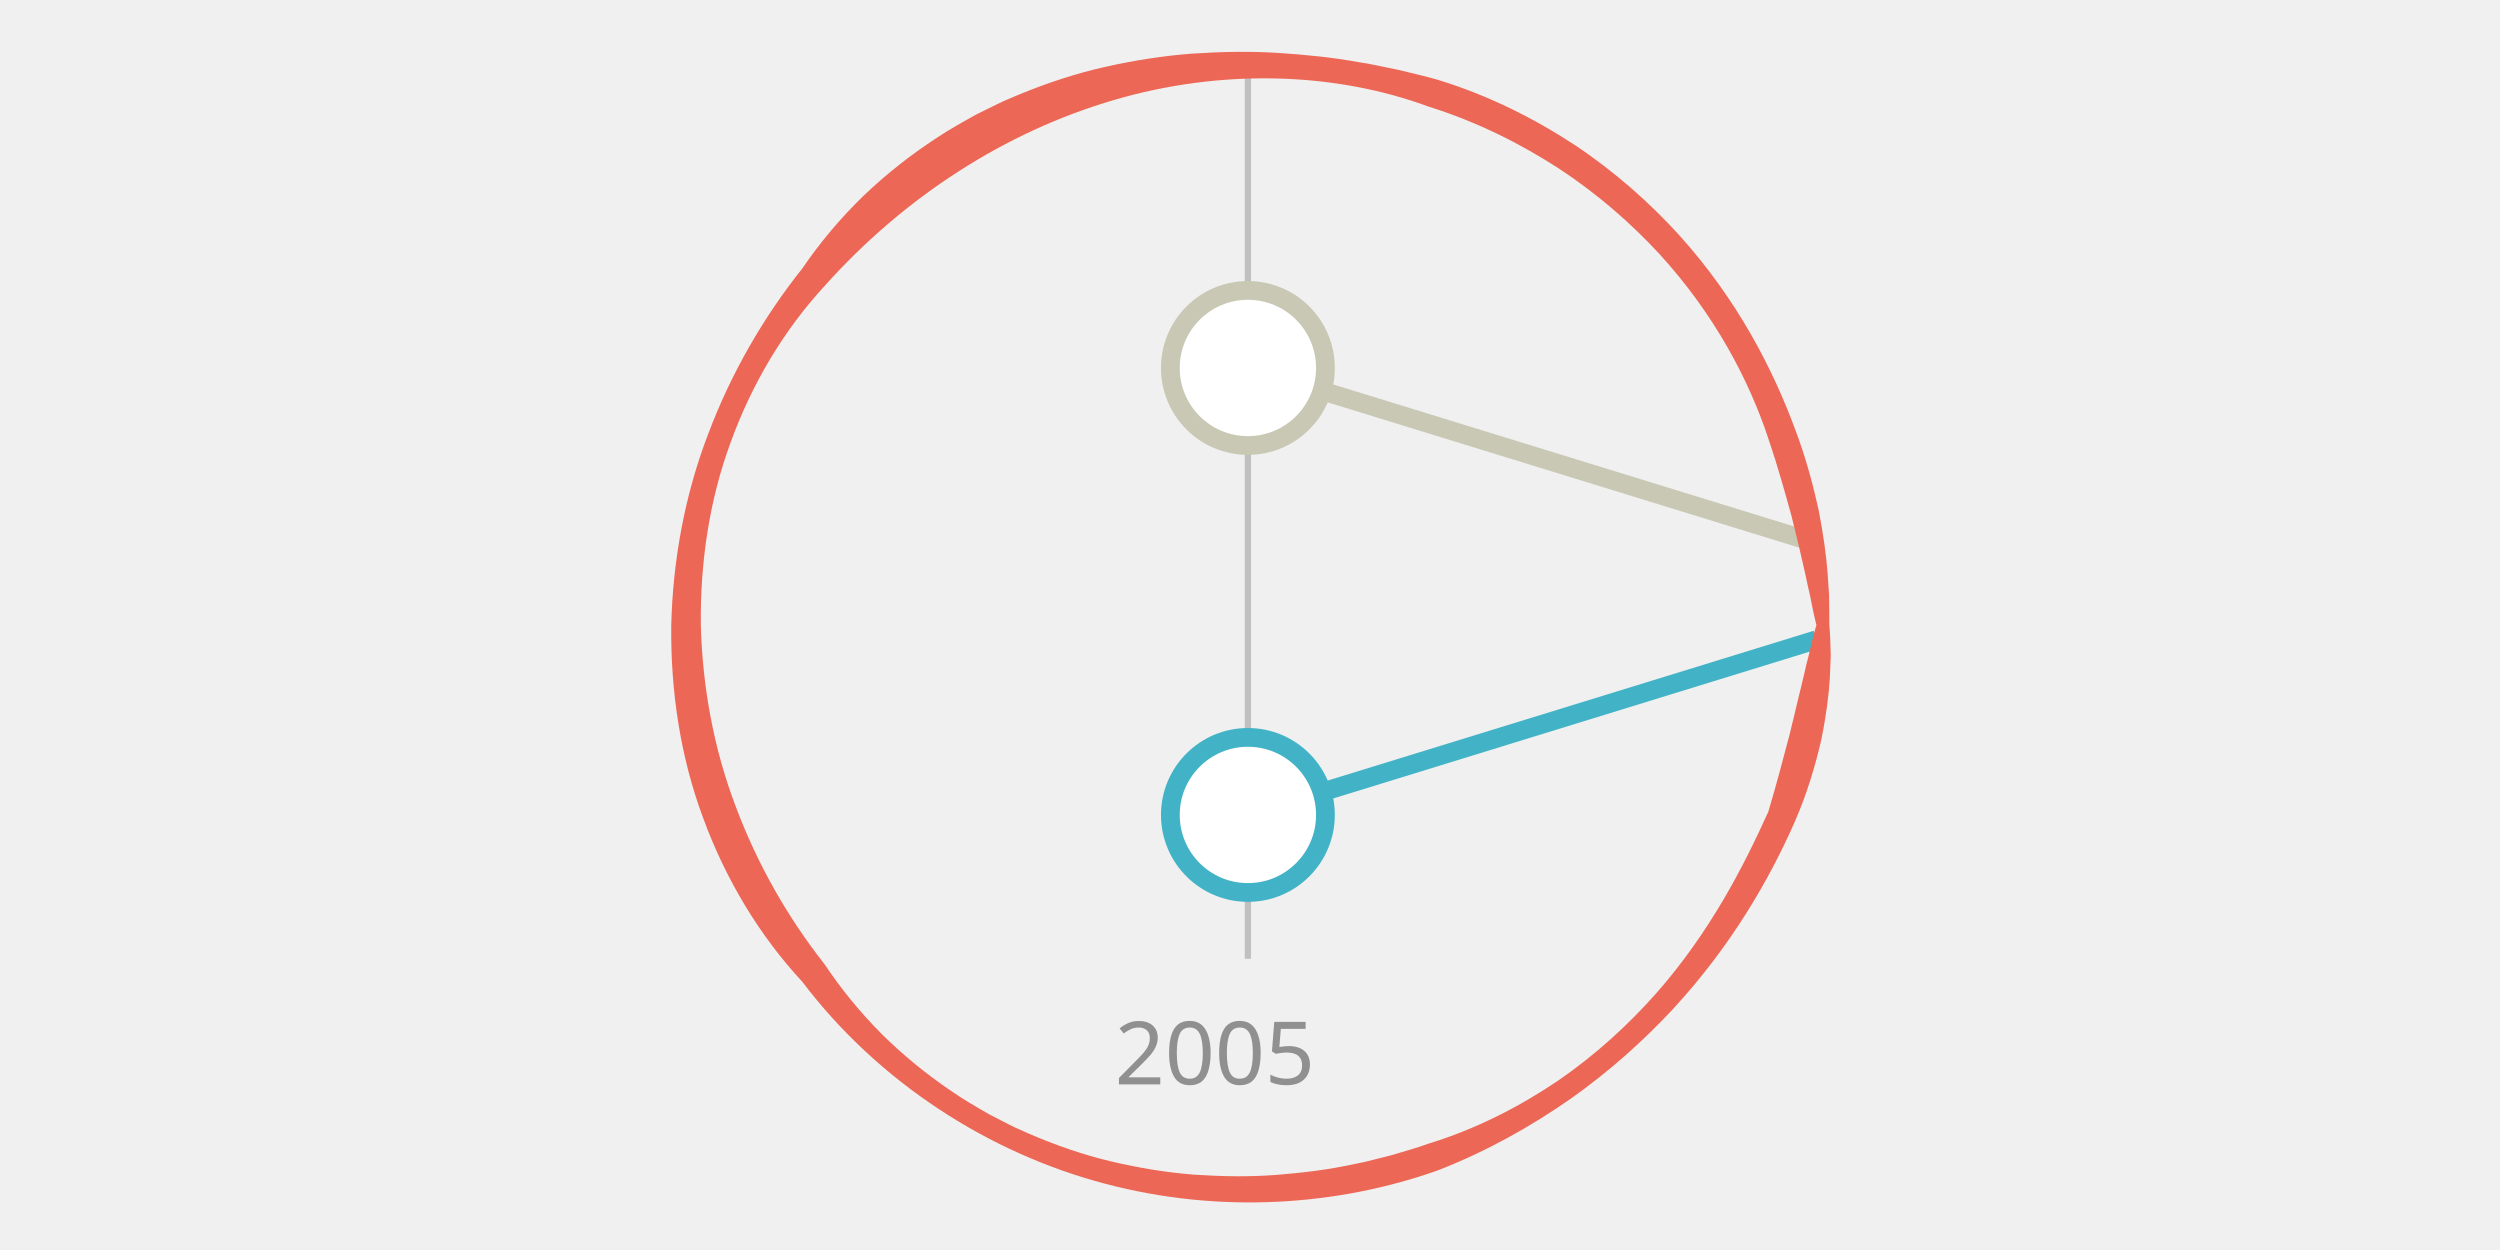
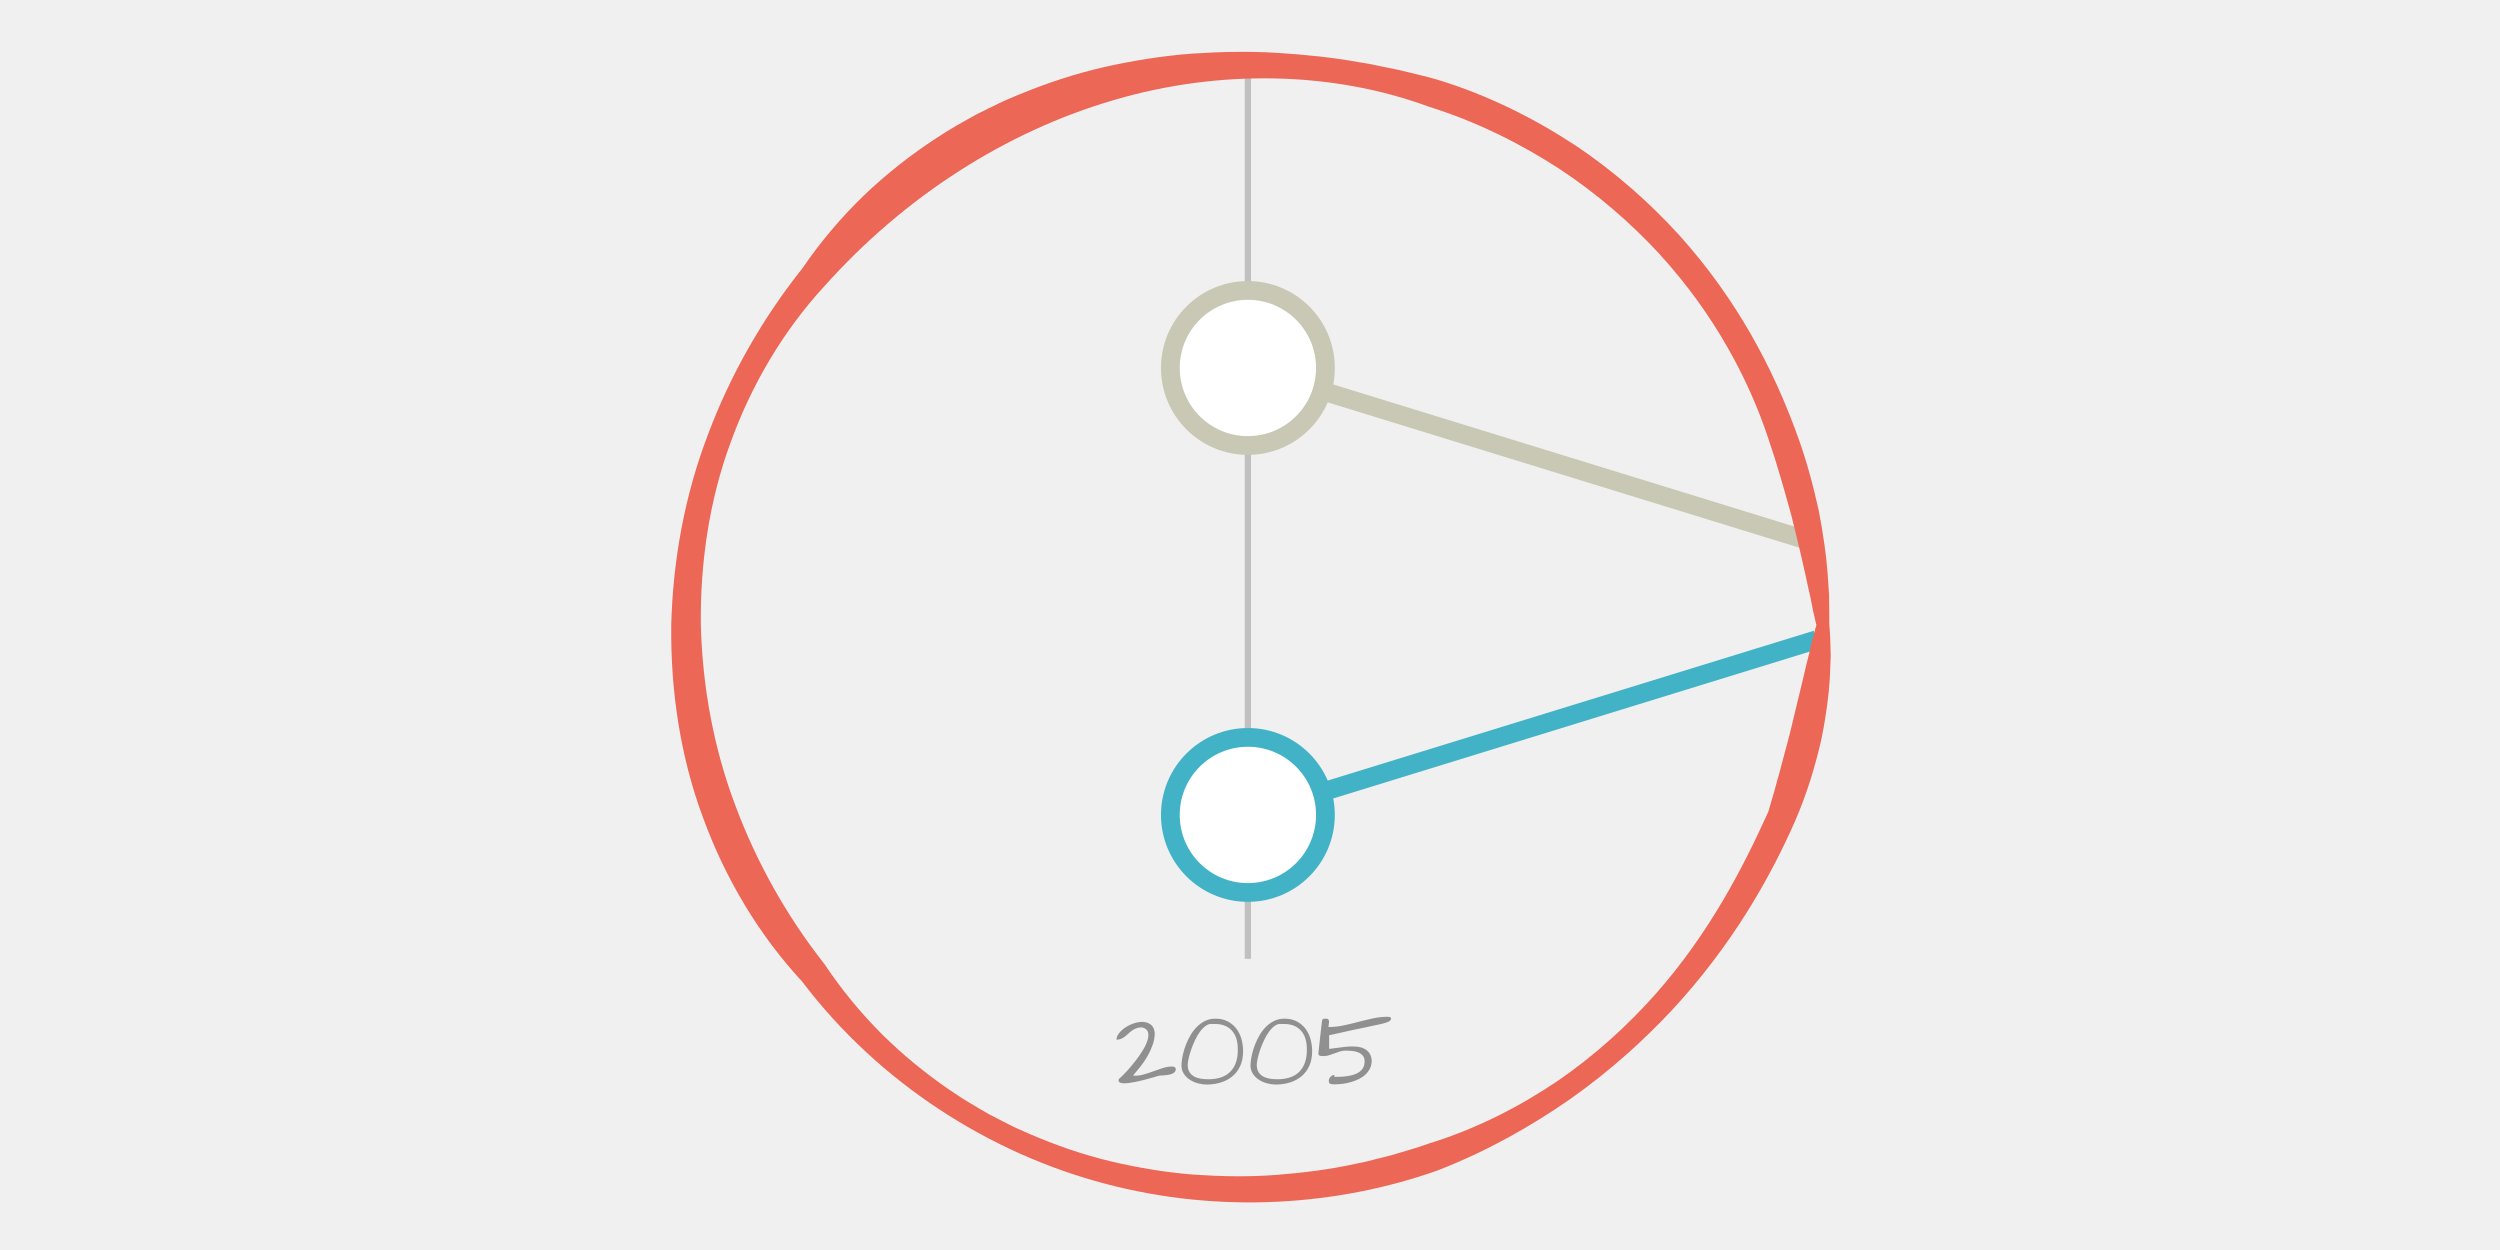
<svg xmlns="http://www.w3.org/2000/svg" version="1.1" id="Layer_1" x="0px" y="0px" width="400px" height="200px" viewBox="0 0 400 200" enable-background="new 0 0 400 200" xml:space="preserve">
-   <text transform="matrix(1 0 0 1 178.3604 173.499)" fill="#909090" font-family="'ArchitectsDaughter'" font-size="14">2005</text>
+   <g enable-background="new    ">
+     <path fill="#909090" d="M179.017,172.651c0.383-0.337,0.811-0.764,1.285-1.278c0.474-0.515,0.934-1.062,1.381-1.641   c0.446-0.579,0.848-1.162,1.203-1.75s0.604-1.133,0.745-1.634c0.141-0.501,0.148-0.928,0.021-1.278   c-0.128-0.351-0.451-0.581-0.971-0.69c-0.328,0-0.618,0.048-0.868,0.144c-0.251,0.096-0.479,0.217-0.684,0.362   s-0.396,0.306-0.574,0.479s-0.362,0.333-0.554,0.479s-0.396,0.267-0.615,0.362s-0.47,0.144-0.752,0.144   c0.009-0.374,0.162-0.738,0.458-1.094c0.296-0.355,0.661-0.67,1.094-0.943c0.433-0.273,0.904-0.485,1.415-0.636   c0.51-0.15,0.991-0.203,1.442-0.157s0.836,0.205,1.155,0.479c0.319,0.273,0.506,0.697,0.561,1.271c0,0.629-0.107,1.253-0.321,1.873   c-0.214,0.62-0.488,1.222-0.82,1.805c-0.333,0.583-0.707,1.14-1.121,1.668c-0.415,0.528-0.818,1.021-1.21,1.477   c0.528,0.046,1.06-0.005,1.593-0.15s1.06-0.314,1.579-0.506s1.037-0.371,1.552-0.54c0.515-0.169,1.027-0.253,1.538-0.253   c0.137,0,0.267,0.032,0.39,0.096s0.185,0.183,0.185,0.355s-0.06,0.319-0.178,0.438c-0.119,0.118-0.269,0.214-0.451,0.287   c-0.183,0.073-0.381,0.125-0.595,0.157c-0.214,0.032-0.417,0.057-0.608,0.075s-0.358,0.027-0.499,0.027   c-0.142,0-0.226,0.005-0.253,0.014c-0.101,0.019-0.28,0.066-0.54,0.144s-0.565,0.166-0.916,0.267   c-0.351,0.101-0.729,0.203-1.135,0.308c-0.406,0.104-0.812,0.198-1.217,0.28c-0.406,0.082-0.791,0.146-1.155,0.191   c-0.365,0.046-0.675,0.06-0.93,0.041c-0.255-0.019-0.444-0.08-0.567-0.185S178.935,172.87,179.017,172.651z" />
+     <path fill="#909090" d="M189.038,170.245c0.027-0.465,0.103-0.969,0.226-1.511s0.289-1.082,0.499-1.62   c0.209-0.538,0.462-1.055,0.759-1.552c0.296-0.497,0.64-0.937,1.032-1.319c0.392-0.383,0.829-0.688,1.312-0.916   c0.483-0.228,1.016-0.342,1.6-0.342c0.766,0,1.426,0.148,1.982,0.444c0.556,0.296,1.016,0.686,1.381,1.169   c0.364,0.483,0.633,1.037,0.807,1.661c0.173,0.624,0.26,1.27,0.26,1.935c0,0.866-0.144,1.629-0.431,2.29s-0.69,1.217-1.21,1.668   s-1.137,0.793-1.853,1.025c-0.716,0.232-1.502,0.349-2.358,0.349c-0.419,0-0.871-0.063-1.354-0.191   c-0.483-0.128-0.928-0.323-1.333-0.588c-0.406-0.265-0.736-0.604-0.991-1.019C189.111,171.313,189.001,170.819,189.038,170.245z    M190.036,170.368c0,0.483,0.096,0.875,0.287,1.176s0.444,0.535,0.759,0.704s0.665,0.282,1.053,0.342   c0.387,0.06,0.781,0.089,1.183,0.089c1.567,0,2.748-0.405,3.541-1.217s1.189-1.96,1.189-3.445c0.027-1.386-0.306-2.445-0.998-3.179   c-0.693-0.733-1.695-1.064-3.008-0.991c-0.374-0.063-0.731,0.021-1.073,0.253s-0.661,0.549-0.957,0.95   c-0.296,0.401-0.565,0.859-0.807,1.374c-0.242,0.515-0.449,1.023-0.622,1.524c-0.173,0.501-0.308,0.969-0.403,1.401   S190.036,170.122,190.036,170.368z" />
+     <path fill="#909090" d="M200.085,170.245c0.027-0.465,0.103-0.969,0.226-1.511s0.289-1.082,0.499-1.62s0.462-1.055,0.759-1.552   c0.296-0.497,0.641-0.937,1.032-1.319s0.829-0.688,1.312-0.916s1.017-0.342,1.6-0.342c0.766,0,1.427,0.148,1.982,0.444   s1.017,0.686,1.381,1.169s0.634,1.037,0.807,1.661s0.26,1.27,0.26,1.935c0,0.866-0.144,1.629-0.431,2.29s-0.69,1.217-1.21,1.668   s-1.138,0.793-1.853,1.025c-0.716,0.232-1.502,0.349-2.358,0.349c-0.419,0-0.87-0.063-1.354-0.191s-0.928-0.323-1.333-0.588   c-0.406-0.265-0.736-0.604-0.991-1.019C200.158,171.313,200.048,170.819,200.085,170.245z M201.083,170.368   c0,0.483,0.096,0.875,0.287,1.176s0.444,0.535,0.759,0.704s0.665,0.282,1.053,0.342c0.387,0.06,0.781,0.089,1.183,0.089   c1.567,0,2.748-0.405,3.541-1.217s1.189-1.96,1.189-3.445c0.027-1.386-0.306-2.445-0.998-3.179s-1.695-1.064-3.008-0.991   c-0.374-0.063-0.731,0.021-1.073,0.253s-0.661,0.549-0.957,0.95c-0.297,0.401-0.565,0.859-0.807,1.374   c-0.242,0.515-0.449,1.023-0.622,1.524s-0.308,0.969-0.403,1.401S201.083,170.122,201.083,170.368z" />
+     <path fill="#909090" d="M212.608,172.952c0-0.237,0.089-0.456,0.267-0.656s0.385-0.301,0.622-0.301v0.301   c0.273,0,0.583-0.005,0.93-0.014s0.699-0.039,1.06-0.089c0.359-0.05,0.711-0.125,1.053-0.226s0.645-0.241,0.909-0.424   s0.479-0.412,0.643-0.69s0.246-0.622,0.246-1.032c0-0.392-0.103-0.704-0.308-0.937s-0.458-0.405-0.759-0.52   s-0.627-0.187-0.978-0.219c-0.352-0.032-0.677-0.048-0.978-0.048c-0.319,0-0.624,0.046-0.916,0.137s-0.581,0.191-0.868,0.301   s-0.574,0.21-0.861,0.301s-0.581,0.137-0.882,0.137c-0.082,0-0.171,0-0.267,0s-0.188-0.012-0.273-0.034   c-0.087-0.022-0.16-0.062-0.219-0.116c-0.06-0.055-0.089-0.142-0.089-0.26c0-0.019,0.002-0.05,0.007-0.096   c0.004-0.046,0.007-0.073,0.007-0.082c0.019-0.128,0.041-0.323,0.068-0.588s0.06-0.565,0.096-0.902s0.075-0.69,0.116-1.06   s0.082-0.723,0.123-1.06s0.075-0.641,0.103-0.909s0.05-0.467,0.068-0.595c0.046-0.146,0.118-0.23,0.219-0.253   s0.214-0.034,0.342-0.034c0.219,0,0.364,0.041,0.438,0.123s0.111,0.189,0.116,0.321c0.004,0.132-0.01,0.278-0.041,0.438   c-0.032,0.159-0.048,0.312-0.048,0.458c0.802,0,1.6-0.084,2.393-0.253s1.581-0.355,2.365-0.561s1.567-0.395,2.352-0.567   s1.577-0.26,2.379-0.26c0.118,0,0.228,0.014,0.328,0.041s0.173,0.118,0.219,0.273c-0.036,0.137-0.114,0.253-0.232,0.349   s-0.31,0.187-0.574,0.273s-0.624,0.18-1.08,0.28s-1.044,0.226-1.764,0.376s-1.595,0.335-2.625,0.554s-2.247,0.487-3.65,0.807v2.188   c0.374-0.036,0.793-0.091,1.258-0.164s0.94-0.132,1.429-0.178c0.487-0.046,0.966-0.06,1.436-0.041   c0.469,0.019,0.896,0.103,1.278,0.253s0.699,0.381,0.95,0.69c0.25,0.31,0.403,0.733,0.458,1.271c0,0.483-0.091,0.911-0.273,1.285   s-0.427,0.704-0.731,0.991c-0.306,0.287-0.661,0.528-1.066,0.725c-0.406,0.196-0.83,0.357-1.271,0.485   c-0.442,0.128-0.889,0.219-1.34,0.273s-0.882,0.082-1.292,0.082c-0.319,0-0.547-0.032-0.684-0.096S212.608,173.189,212.608,172.952   z" />
+   </g>
  <line fill="none" stroke="#C8C8B4" stroke-width="3" stroke-miterlimit="10" x1="199.663" y1="58.874" x2="290.936" y2="87" />
-   <line fill="none" stroke="#42B3C6" stroke-width="3" stroke-miterlimit="10" x1="199.663" y1="130.39" x2="290.629" y2="102.358" />
+   <line fill="none" stroke="#42B3C6" stroke-width="3" stroke-miterlimit="10" x1="199.663" y1="130.391" x2="290.629" y2="102.357" />
  <line fill="none" stroke="#C0C0C0" stroke-miterlimit="10" x1="199.663" y1="10" x2="199.663" y2="153.412" />
  <circle fill="#FFFFFF" stroke="#C8C8B4" stroke-width="3" stroke-miterlimit="10" cx="199.663" cy="58.874" r="12.406" />
  <circle fill="#FFFFFF" stroke="#42B3C6" stroke-width="3" stroke-miterlimit="10" cx="199.663" cy="130.39" r="12.406" />
  <g>
    <g>
      <g>
-         <path fill-rule="evenodd" clip-rule="evenodd" fill="#ED6756" d="M292.693,100.018c0,0,0.026,0.184,0.053,0.547     c0.02,0.364,0.05,0.905,0.09,1.617c0.03,0.714,0.066,1.601,0.083,2.654c-0.028,1.051-0.073,2.269-0.142,3.646     c-0.166,2.75-0.592,6.127-1.402,10.021c-0.901,3.872-2.164,8.271-4.186,12.927c-4.077,9.268-10.192,19.922-19.531,30.04     c-4.684,5.026-10.122,9.93-16.391,14.36c-6.296,4.377-13.364,8.383-21.241,11.442c-15.873,5.625-34.813,7.029-53.284,2.101     c-18.413-4.85-36.115-16.111-48.369-32.287c-6.909-7.443-12.326-16.496-15.898-26.285c-3.643-9.783-5.193-20.345-5.077-30.784     c0.265-10.446,2.184-20.848,5.881-30.502c3.637-9.671,8.787-18.656,15.095-26.566c2.856-4.191,6.143-8.082,9.762-11.596     c3.642-3.49,7.604-6.604,11.777-9.319c2.074-1.38,4.245-2.583,6.404-3.775c1.106-0.545,2.211-1.088,3.313-1.631     c1.096-0.553,2.245-0.987,3.362-1.479c4.515-1.858,9.114-3.387,13.766-4.434c4.649-1.046,9.301-1.779,13.918-2.131     c4.618-0.304,9.18-0.406,13.66-0.126c4.474,0.286,8.876,0.718,13.153,1.505l1.606,0.261l1.587,0.331     c1.055,0.224,2.114,0.414,3.159,0.648c2.075,0.522,4.162,0.958,6.186,1.56c8.078,2.467,15.424,6.168,21.92,10.427     c6.474,4.313,12.04,9.282,16.732,14.439c9.373,10.395,15.007,21.52,18.511,30.976c1.802,4.735,2.94,9.142,3.793,13.007     c0.759,3.887,1.207,7.24,1.427,9.975c0.091,1.369,0.172,2.58,0.241,3.626c0.013,1.048,0.023,1.931,0.032,2.644     C292.689,99.28,292.693,100.018,292.693,100.018h-2.064c0,0-0.197-0.724-0.495-2.102c-0.149-0.689-0.319-1.542-0.512-2.547     c-0.237-1.003-0.496-2.159-0.762-3.459c-0.562-2.599-1.32-5.756-2.235-9.414c-1.01-3.639-2.148-7.786-3.696-12.343     c-3.02-9.106-8.46-19.742-17.472-29.568c-4.512-4.878-9.857-9.555-16.035-13.622c-6.204-4.013-13.182-7.513-20.843-9.903     c-15.059-5.565-33.227-6.1-50.408-1.038c-17.216,5.042-33.403,15.381-46.242,29.74c-6.544,7.1-11.658,15.718-15.025,25.019     c-3.437,9.296-4.882,19.319-4.77,29.237c0.263,9.925,2.072,19.791,5.562,28.96c3.431,9.184,8.281,17.735,14.232,25.296     c2.679,4.015,5.756,7.765,9.152,11.172c3.42,3.383,7.146,6.426,11.085,9.095c1.957,1.356,4.011,2.543,6.056,3.725     c1.05,0.54,2.097,1.079,3.142,1.618c1.039,0.55,2.132,0.981,3.194,1.473c4.293,1.853,8.682,3.392,13.136,4.447     c4.451,1.056,8.918,1.796,13.358,2.14c4.44,0.296,8.834,0.374,13.138,0.041c4.298-0.339,8.516-0.852,12.582-1.755l1.526-0.306     l1.503-0.378c0.999-0.257,2-0.483,2.984-0.756c1.954-0.597,3.91-1.117,5.792-1.812c7.677-2.353,14.621-5.955,20.724-10.082     c6.082-4.182,11.269-8.981,15.645-13.911c4.37-4.948,7.873-10.077,10.785-15.006c2.909-4.938,5.203-9.702,7.197-14.095     c1.39-4.613,2.442-8.765,3.418-12.398c0.886-3.671,1.644-6.813,2.263-9.381c0.286-1.295,0.571-2.446,0.836-3.446     c0.22-1.002,0.418-1.853,0.595-2.54c0.35-1.376,0.589-2.1,0.589-2.1S292.329,100.018,292.693,100.018z" />
+         <path fill="#ED6756" d="M292.693,100.018c0,0,0.025,0.184,0.053,0.546c0.02,0.365,0.05,0.906,0.09,1.617     c0.03,0.715,0.066,1.602,0.083,2.654c-0.028,1.051-0.073,2.27-0.142,3.646c-0.166,2.75-0.592,6.127-1.402,10.021     c-0.9,3.872-2.164,8.271-4.186,12.927c-4.078,9.269-10.192,19.922-19.531,30.041c-4.684,5.025-10.122,9.93-16.391,14.359     c-6.297,4.377-13.365,8.383-21.242,11.441c-15.873,5.625-34.812,7.029-53.283,2.102c-18.413-4.85-36.115-16.111-48.369-32.287     c-6.909-7.443-12.326-16.496-15.898-26.285c-3.643-9.783-5.193-20.345-5.077-30.784c0.265-10.446,2.184-20.848,5.881-30.502     c3.637-9.671,8.787-18.656,15.095-26.566c2.856-4.191,6.143-8.082,9.762-11.596c3.642-3.49,7.604-6.604,11.777-9.319     c2.074-1.38,4.245-2.583,6.404-3.775c1.106-0.545,2.211-1.088,3.313-1.631c1.096-0.553,2.245-0.987,3.362-1.479     c4.515-1.858,9.114-3.387,13.766-4.434c4.649-1.046,9.301-1.779,13.918-2.131c4.618-0.304,9.18-0.406,13.66-0.126     c4.475,0.286,8.876,0.718,13.152,1.505l1.607,0.261l1.586,0.331c1.055,0.224,2.114,0.414,3.159,0.648     c2.075,0.522,4.162,0.958,6.187,1.56c8.078,2.467,15.424,6.168,21.92,10.427c6.474,4.313,12.039,9.282,16.732,14.439     c9.372,10.395,15.006,21.52,18.51,30.976c1.803,4.735,2.94,9.142,3.793,13.007c0.76,3.887,1.207,7.24,1.428,9.975     c0.091,1.369,0.172,2.58,0.24,3.626c0.014,1.048,0.023,1.931,0.033,2.644C292.689,99.28,292.693,100.018,292.693,100.018h-2.064     c0,0-0.197-0.724-0.495-2.102c-0.149-0.689-0.319-1.542-0.512-2.547c-0.237-1.003-0.496-2.159-0.763-3.459     c-0.562-2.599-1.319-5.756-2.234-9.414c-1.01-3.639-2.148-7.786-3.695-12.343c-3.021-9.106-8.461-19.742-17.473-29.568     c-4.512-4.878-9.857-9.555-16.035-13.622c-6.203-4.013-13.182-7.513-20.843-9.903c-15.06-5.565-33.227-6.1-50.408-1.038     c-17.216,5.042-33.403,15.381-46.242,29.74c-6.544,7.1-11.658,15.718-15.025,25.019c-3.437,9.296-4.882,19.319-4.77,29.237     c0.263,9.925,2.072,19.791,5.562,28.96c3.431,9.184,8.281,17.734,14.232,25.295c2.679,4.016,5.756,7.766,9.152,11.172     c3.42,3.384,7.146,6.427,11.085,9.096c1.957,1.355,4.011,2.543,6.056,3.725c1.05,0.541,2.097,1.08,3.142,1.618     c1.039,0.55,2.132,0.981,3.194,1.474c4.293,1.853,8.682,3.392,13.136,4.447c4.451,1.055,8.918,1.795,13.358,2.139     c4.44,0.297,8.834,0.375,13.139,0.041c4.297-0.338,8.516-0.852,12.582-1.754l1.525-0.307l1.503-0.378     c0.999-0.257,2-0.483,2.984-0.756c1.954-0.597,3.909-1.117,5.792-1.812c7.677-2.354,14.621-5.955,20.724-10.082     c6.082-4.183,11.269-8.981,15.646-13.912c4.369-4.947,7.873-10.076,10.785-15.006c2.908-4.938,5.203-9.701,7.196-14.095     c1.39-4.612,2.442-8.765,3.419-12.397c0.885-3.672,1.644-6.813,2.262-9.381c0.287-1.295,0.572-2.446,0.836-3.446     c0.221-1.002,0.418-1.853,0.596-2.54c0.35-1.376,0.589-2.1,0.589-2.1S292.329,100.018,292.693,100.018z" />
      </g>
    </g>
  </g>
</svg>
